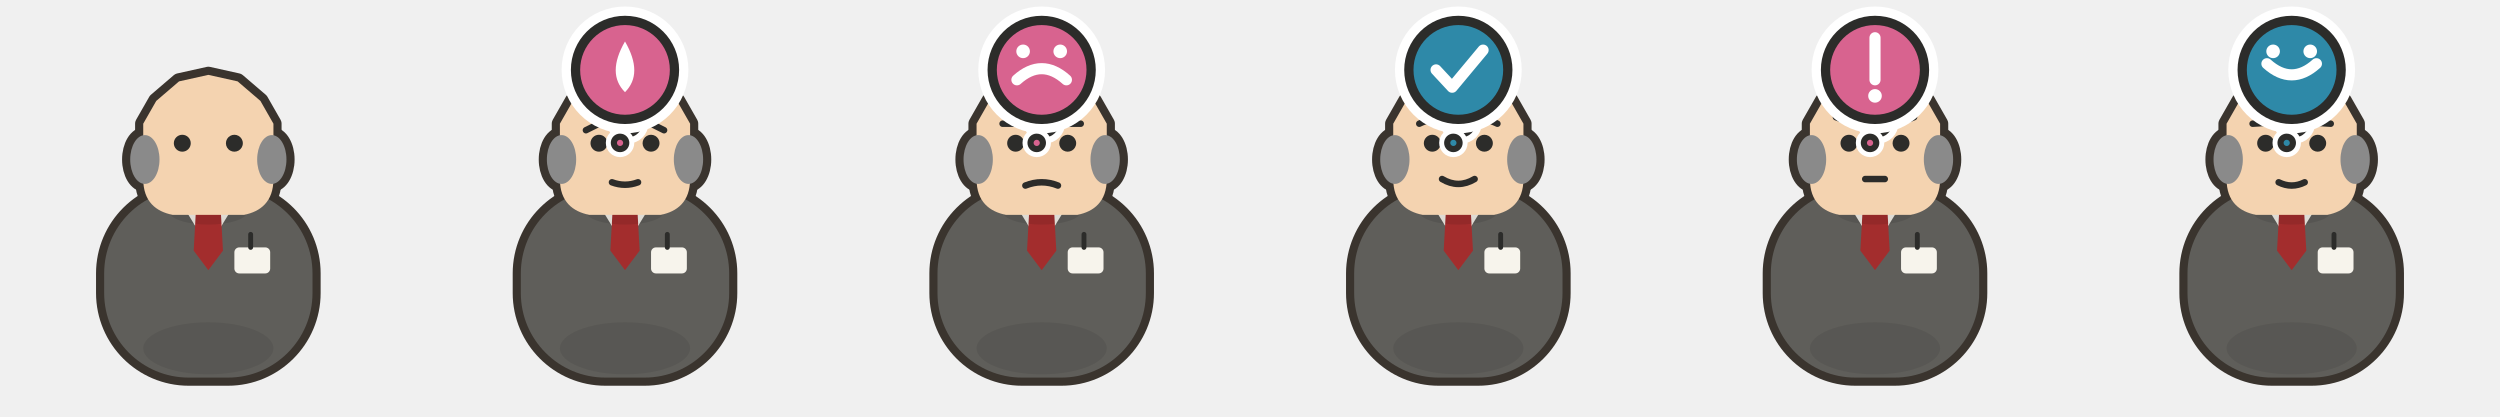
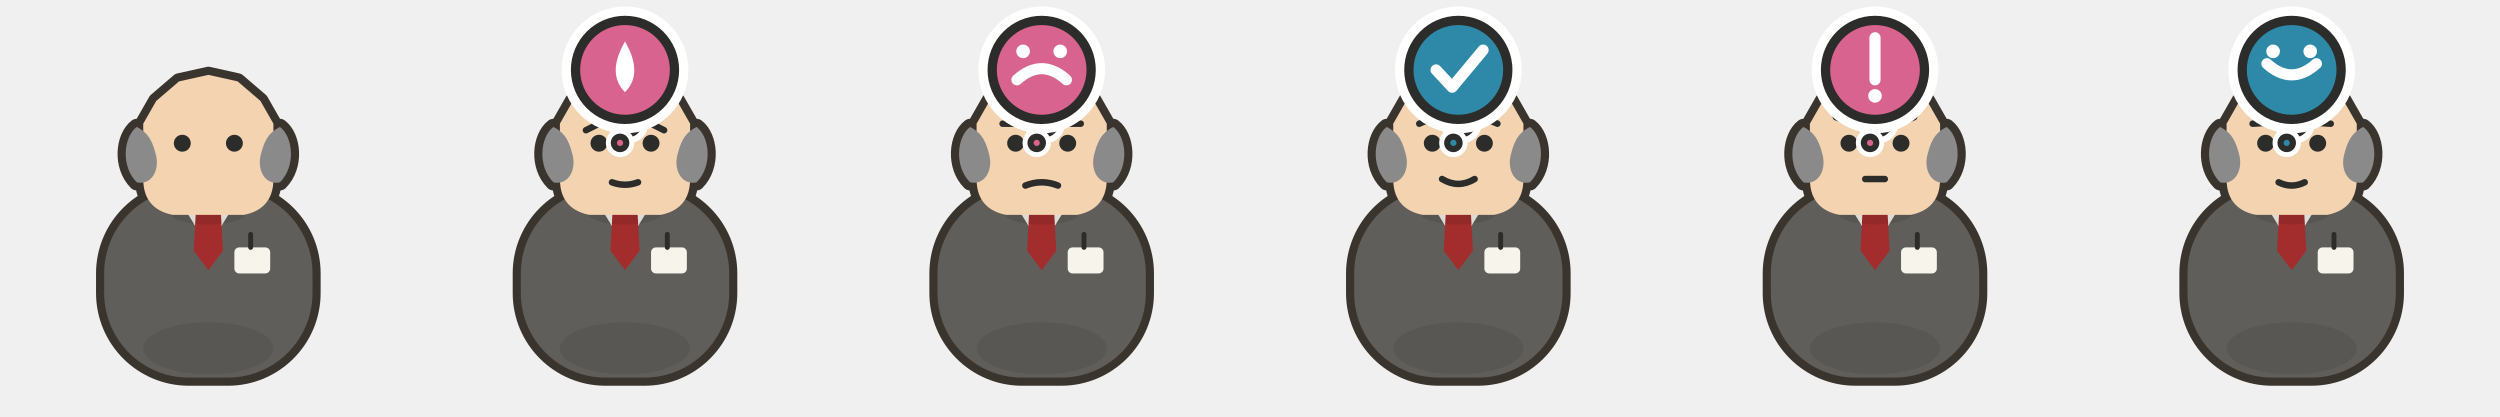
<svg xmlns="http://www.w3.org/2000/svg" viewBox="0 0 768 128" width="768" height="128">
  <g transform="translate(0 0)">
    <path d="M 48 113 a 16 4.5 0 1 0 32 0 a 16 4.5 0 1 0 -32 0 Z" fill="#000000" opacity="0.12" />
    <g transform="translate(64 0) scale(1 1) translate(-64 0)">
      <g transform="translate(64 87)">
        <path d="M -6 -29 h 12 a 26 26 0 0 1 26 26 v 6 a 26 26 0 0 1 -26 26 h -12 a 26 26 0 0 1 -26 -26 v -6 a 26 26 0 0 1 26 -26 Z" fill="#3A342E" stroke="#3A342E" stroke-width="5" stroke-linejoin="round" stroke-linecap="round" />
      </g>
    </g>
    <g transform="translate(64 58) scale(1) translate(-64 -58)">
      <g transform="translate(64 44)">
        <path d="M0-21L9-19 16-13 20-6V11C20 18 16 21 11 22H-11C-16 21-20 18-20 11V-6L-16-13-9-19Z" fill="#3A342E" stroke="#3A342E" stroke-width="5" stroke-linejoin="round" stroke-linecap="round" />
      </g>
      <g transform="translate(64 44)">
-         <path d="M -24 5 a 4.5 7.5 0 1 0 9 0 a 4.5 7.5 0 1 0 -9 0 Z" fill="#3A342E" stroke="#3A342E" stroke-width="5" stroke-linejoin="round" stroke-linecap="round" />
-         <path d="M 15 5 a 4.5 7.5 0 1 0 9 0 a 4.5 7.5 0 1 0 -9 0 Z" fill="#3A342E" stroke="#3A342E" stroke-width="5" stroke-linejoin="round" stroke-linecap="round" />
-       </g>
-     </g>
-     <g transform="translate(64 0) scale(1 1) translate(-64 0)">
-       <g transform="translate(64 87)">
-         <path d="M -6 -29 h 12 a 26 26 0 0 1 26 26 v 6 a 26 26 0 0 1 -26 26 h -12 a 26 26 0 0 1 -26 -26 v -6 a 26 26 0 0 1 26 -26 Z" fill="#5F5E5A" />
-         <path d="M -20 20 a 20 8 0 1 0 40 0 a 20 8 0 1 0 -40 0 Z" fill="#00000012" />
-       </g>
-       <g transform="translate(64 87)">
-         <path d="M -11 -29 L 0 -11 L 11 -29 Z" fill="#F5F2EA" />
-         <path d="M -3.5 -28 L 3.5 -28 L 4.5 -10 L 0 -4 L -4.5 -10 Z" fill="#A32D2D" />
-       </g>
-       <g transform="translate(64 80)">
-         <path d="M 9.5 -4 h 8 a 1.5 1.5 0 0 1 1.5 1.5 v 5 a 1.5 1.5 0 0 1 -1.5 1.5 h -8 a 1.5 1.5 0 0 1 -1.5 -1.5 v -5 a 1.5 1.5 0 0 1 1.5 -1.5 Z" fill="#F7F4EC" />
-         <path d="M 13 -4 L 13 -8" fill="none" stroke="#2C2C2A" stroke-width="1.5" stroke-linecap="round" stroke-linejoin="round" />
-       </g>
-       <g transform="translate(64 87)">
-         <path d="M -12 -22 a 12 4 0 1 0 24 0 a 12 4 0 1 0 -24 0 Z" fill="#00000018" />
-       </g>
-     </g>
-     <g transform="translate(64 58) scale(1) translate(-64 -58)">
-       <g transform="translate(64 44)">
-         <path d="M0-21L9-19 16-13 20-6V11C20 18 16 21 11 22H-11C-16 21-20 18-20 11V-6L-16-13-9-19Z" fill="#F4D3B0" />
-         <path d="M-10.6 0C-10.6 1.436-9.436 2.6-8 2.6-6.564 2.6-5.4 1.436-5.4 0-5.4-1.436-6.564-2.6-8-2.6-9.436-2.6-10.6-1.436-10.6 0Z" fill="#2C2C2A" />
-         <path d="M5.4 0C5.4 0.929 5.896 1.787 6.7 2.252 7.504 2.716 8.496 2.716 9.3 2.252 10.104 1.787 10.6 0.929 10.6 0 10.6-0.929 10.104-1.787 9.3-2.252 8.496-2.716 7.504-2.716 6.7-2.252 5.896-1.787 5.4-0.929 5.4 0Z" fill="#2C2C2A" />
-       </g>
-       <g transform="translate(64 44)">
-         <path d="M -24 5 a 4.5 7.5 0 1 0 9 0 a 4.5 7.5 0 1 0 -9 0 Z" fill="#8A8A8A" />
-         <path d="M 15 5 a 4.5 7.5 0 1 0 9 0 a 4.5 7.5 0 1 0 -9 0 Z" fill="#8A8A8A" />
+         <path d="M -22 -5 C -26 -2 -27 7 -22 12 C -18 13 -15 9 -16 4 C -17 0 -18 -3 -22 -5 Z" fill="#3A342E" stroke="#3A342E" stroke-width="5" stroke-linejoin="round" stroke-linecap="round" />
+         <path d="M 22 -5 C 26 -2 27 7 22 12 C 18 13 15 9 16 4 C 17 0 18 -3 22 -5 Z" fill="#3A342E" stroke="#3A342E" stroke-width="5" stroke-linejoin="round" stroke-linecap="round" />
+       </g>
+     </g>
+     <g transform="translate(64 0) scale(1 1) translate(-64 0)">
+       <g transform="translate(64 87)">
+         <path d="M -6 -29 h 12 a 26 26 0 0 1 26 26 v 6 a 26 26 0 0 1 -26 26 h -12 a 26 26 0 0 1 -26 -26 v -6 a 26 26 0 0 1 26 -26 Z" fill="#5F5E5A" />
+         <path d="M -20 20 a 20 8 0 1 0 40 0 a 20 8 0 1 0 -40 0 Z" fill="#00000012" />
+       </g>
+       <g transform="translate(64 87)">
+         <path d="M -11 -29 L 0 -11 L 11 -29 Z" fill="#F5F2EA" />
+         <path d="M -3.5 -28 L 3.5 -28 L 4.5 -10 L 0 -4 L -4.5 -10 Z" fill="#A32D2D" />
+       </g>
+       <g transform="translate(64 80)">
+         <path d="M 9.5 -4 h 8 a 1.5 1.5 0 0 1 1.5 1.5 v 5 a 1.5 1.5 0 0 1 -1.5 1.5 h -8 a 1.5 1.5 0 0 1 -1.5 -1.5 v -5 a 1.5 1.5 0 0 1 1.5 -1.5 Z" fill="#F7F4EC" />
+         <path d="M 13 -4 L 13 -8" fill="none" stroke="#2C2C2A" stroke-width="1.5" stroke-linecap="round" stroke-linejoin="round" />
+       </g>
+       <g transform="translate(64 87)">
+         <path d="M -12 -22 a 12 4 0 1 0 24 0 a 12 4 0 1 0 -24 0 Z" fill="#00000018" />
+       </g>
+     </g>
+     <g transform="translate(64 58) scale(1) translate(-64 -58)">
+       <g transform="translate(64 44)">
+         <path d="M0-21L9-19 16-13 20-6V11C20 18 16 21 11 22H-11C-16 21-20 18-20 11V-6L-16-13-9-19Z" fill="#F4D3B0" />
+         <path d="M-10.6 0C-10.6 1.436-9.436 2.6-8 2.6-6.564 2.6-5.4 1.436-5.4 0-5.4-1.436-6.564-2.6-8-2.6-9.436-2.6-10.6-1.436-10.6 0Z" fill="#2C2C2A" />
+         <path d="M5.4 0C5.4 0.929 5.896 1.787 6.7 2.252 7.504 2.716 8.496 2.716 9.3 2.252 10.104 1.787 10.6 0.929 10.6 0 10.6-0.929 10.104-1.787 9.3-2.252 8.496-2.716 7.504-2.716 6.7-2.252 5.896-1.787 5.4-0.929 5.4 0Z" fill="#2C2C2A" />
+       </g>
+       <g transform="translate(64 44)">
+         <path d="M -22 -5 C -26 -2 -27 7 -22 12 C -18 13 -15 9 -16 4 C -17 0 -18 -3 -22 -5 Z" fill="#8A8A8A" />
+         <path d="M 22 -5 C 26 -2 27 7 22 12 C 18 13 15 9 16 4 C 17 0 18 -3 22 -5 Z" fill="#8A8A8A" />
      </g>
    </g>
  </g>
  <g transform="translate(128 0)">
    <path d="M 48 113 a 16 4.5 0 1 0 32 0 a 16 4.5 0 1 0 -32 0 Z" fill="#000000" opacity="0.12" />
    <g transform="translate(64 0) scale(1 1) translate(-64 0)">
      <g transform="translate(64 87)">
        <path d="M -6 -29 h 12 a 26 26 0 0 1 26 26 v 6 a 26 26 0 0 1 -26 26 h -12 a 26 26 0 0 1 -26 -26 v -6 a 26 26 0 0 1 26 -26 Z" fill="#3A342E" stroke="#3A342E" stroke-width="5" stroke-linejoin="round" stroke-linecap="round" />
      </g>
    </g>
    <g transform="translate(64 58) scale(1) translate(-64 -58)">
      <g transform="translate(64 44)">
        <path d="M0-21L9-19 16-13 20-6V11C20 18 16 21 11 22H-11C-16 21-20 18-20 11V-6L-16-13-9-19Z" fill="#3A342E" stroke="#3A342E" stroke-width="5" stroke-linejoin="round" stroke-linecap="round" />
      </g>
      <g transform="translate(64 44)">
-         <path d="M -24 5 a 4.5 7.5 0 1 0 9 0 a 4.5 7.5 0 1 0 -9 0 Z" fill="#3A342E" stroke="#3A342E" stroke-width="5" stroke-linejoin="round" stroke-linecap="round" />
-         <path d="M 15 5 a 4.5 7.5 0 1 0 9 0 a 4.5 7.5 0 1 0 -9 0 Z" fill="#3A342E" stroke="#3A342E" stroke-width="5" stroke-linejoin="round" stroke-linecap="round" />
+         <path d="M -22 -5 C -26 -2 -27 7 -22 12 C -18 13 -15 9 -16 4 C -17 0 -18 -3 -22 -5 Z" fill="#3A342E" stroke="#3A342E" stroke-width="5" stroke-linejoin="round" stroke-linecap="round" />
+         <path d="M 22 -5 C 26 -2 27 7 22 12 C 18 13 15 9 16 4 C 17 0 18 -3 22 -5 Z" fill="#3A342E" stroke="#3A342E" stroke-width="5" stroke-linejoin="round" stroke-linecap="round" />
      </g>
    </g>
    <g transform="translate(64 0) scale(1 1) translate(-64 0)">
      <g transform="translate(64 87)">
        <path d="M -6 -29 h 12 a 26 26 0 0 1 26 26 v 6 a 26 26 0 0 1 -26 26 h -12 a 26 26 0 0 1 -26 -26 v -6 a 26 26 0 0 1 26 -26 Z" fill="#5F5E5A" />
        <path d="M -20 20 a 20 8 0 1 0 40 0 a 20 8 0 1 0 -40 0 Z" fill="#00000012" />
      </g>
      <g transform="translate(64 87)">
        <path d="M -11 -29 L 0 -11 L 11 -29 Z" fill="#F5F2EA" />
        <path d="M -3.5 -28 L 3.5 -28 L 4.5 -10 L 0 -4 L -4.5 -10 Z" fill="#A32D2D" />
      </g>
      <g transform="translate(64 80)">
        <path d="M 9.5 -4 h 8 a 1.5 1.5 0 0 1 1.5 1.5 v 5 a 1.5 1.5 0 0 1 -1.5 1.5 h -8 a 1.5 1.5 0 0 1 -1.5 -1.5 v -5 a 1.5 1.5 0 0 1 1.5 -1.5 Z" fill="#F7F4EC" />
        <path d="M 13 -4 L 13 -8" fill="none" stroke="#2C2C2A" stroke-width="1.5" stroke-linecap="round" stroke-linejoin="round" />
      </g>
      <g transform="translate(64 87)">
        <path d="M -12 -22 a 12 4 0 1 0 24 0 a 12 4 0 1 0 -24 0 Z" fill="#00000018" />
      </g>
    </g>
    <g transform="translate(64 58) scale(1) translate(-64 -58)">
      <g transform="translate(64 44)">
        <path d="M0-21L9-19 16-13 20-6V11C20 18 16 21 11 22H-11C-16 21-20 18-20 11V-6L-16-13-9-19Z" fill="#F4D3B0" />
        <path d="M-10.6 0C-10.6 1.436-9.436 2.6-8 2.6-6.564 2.6-5.4 1.436-5.4 0-5.4-1.436-6.564-2.6-8-2.6-9.436-2.6-10.6-1.436-10.6 0Z" fill="#2C2C2A" />
        <path d="M5.4 0C5.4 0.929 5.896 1.787 6.7 2.252 7.504 2.716 8.496 2.716 9.3 2.252 10.104 1.787 10.6 0.929 10.6 0 10.6-0.929 10.104-1.787 9.3-2.252 8.496-2.716 7.504-2.716 6.7-2.252 5.896-1.787 5.4-0.929 5.4 0Z" fill="#2C2C2A" />
      </g>
      <g transform="translate(64 44)">
        <path d="M -12 -4 L -4 -8" fill="none" stroke="#2C2C2A" stroke-width="2" stroke-linecap="round" stroke-linejoin="round" />
        <path d="M 4 -8 L 12 -4" fill="none" stroke="#2C2C2A" stroke-width="2" stroke-linecap="round" stroke-linejoin="round" />
        <path d="M -4 12 Q 0 13.5 4 12" fill="none" stroke="#2C2C2A" stroke-width="2" stroke-linecap="round" stroke-linejoin="round" />
      </g>
      <g transform="translate(64 44)">
-         <path d="M -24 5 a 4.5 7.5 0 1 0 9 0 a 4.5 7.5 0 1 0 -9 0 Z" fill="#8A8A8A" />
-         <path d="M 15 5 a 4.5 7.5 0 1 0 9 0 a 4.5 7.5 0 1 0 -9 0 Z" fill="#8A8A8A" />
+         <path d="M -22 -5 C -26 -2 -27 7 -22 12 C -18 13 -15 9 -16 4 C -17 0 -18 -3 -22 -5 Z" fill="#8A8A8A" />
+         <path d="M 22 -5 C 26 -2 27 7 22 12 C 18 13 15 9 16 4 C 17 0 18 -3 22 -5 Z" fill="#8A8A8A" />
      </g>
    </g>
    <g transform="translate(64 21.475) scale(1.9)">
      <path d="M -1.2 8.6 a 1.7 1.7 0 1 0 3.4 0 a 1.7 1.7 0 1 0 -3.4 0 Z" fill="none" stroke="#FFFFFF" stroke-width="3.2" stroke-linejoin="round" />
      <path d="M -1.2 8.6 a 1.7 1.7 0 1 0 3.4 0 a 1.7 1.7 0 1 0 -3.4 0 Z" fill="#D8638F" stroke="#2C2C2A" stroke-width="1.2" stroke-linejoin="round" />
      <path d="M -1.8 11.8 a 1 1 0 1 0 2 0 a 1 1 0 1 0 -2 0 Z" fill="none" stroke="#FFFFFF" stroke-width="2.6" stroke-linejoin="round" />
      <path d="M -1.8 11.8 a 1 1 0 1 0 2 0 a 1 1 0 1 0 -2 0 Z" fill="#D8638F" stroke="#2C2C2A" stroke-width="1" stroke-linejoin="round" />
      <path d="M -8 0 a 8 8 0 1 0 16 0 a 8 8 0 1 0 -16 0 Z" fill="none" stroke="#FFFFFF" stroke-width="4.5" stroke-linejoin="round" />
      <path d="M -8 0 a 8 8 0 1 0 16 0 a 8 8 0 1 0 -16 0 Z" fill="#D8638F" stroke="#2C2C2A" stroke-width="1.5" stroke-linejoin="round" />
      <path d="M 0 -4.6 Q 3 0.6 0 3.6 Q -3 0.6 0 -4.6 Z" fill="#FFFFFF" />
    </g>
  </g>
  <g transform="translate(256 0)">
    <path d="M 48 113 a 16 4.5 0 1 0 32 0 a 16 4.5 0 1 0 -32 0 Z" fill="#000000" opacity="0.12" />
    <g transform="translate(64 0) scale(1 1) translate(-64 0)">
      <g transform="translate(64 87)">
        <path d="M -6 -29 h 12 a 26 26 0 0 1 26 26 v 6 a 26 26 0 0 1 -26 26 h -12 a 26 26 0 0 1 -26 -26 v -6 a 26 26 0 0 1 26 -26 Z" fill="#3A342E" stroke="#3A342E" stroke-width="5" stroke-linejoin="round" stroke-linecap="round" />
      </g>
    </g>
    <g transform="translate(64 58) scale(1) translate(-64 -58)">
      <g transform="translate(64 44)">
        <path d="M0-21L9-19 16-13 20-6V11C20 18 16 21 11 22H-11C-16 21-20 18-20 11V-6L-16-13-9-19Z" fill="#3A342E" stroke="#3A342E" stroke-width="5" stroke-linejoin="round" stroke-linecap="round" />
      </g>
      <g transform="translate(64 44)">
-         <path d="M -24 5 a 4.5 7.5 0 1 0 9 0 a 4.5 7.5 0 1 0 -9 0 Z" fill="#3A342E" stroke="#3A342E" stroke-width="5" stroke-linejoin="round" stroke-linecap="round" />
-         <path d="M 15 5 a 4.5 7.5 0 1 0 9 0 a 4.5 7.5 0 1 0 -9 0 Z" fill="#3A342E" stroke="#3A342E" stroke-width="5" stroke-linejoin="round" stroke-linecap="round" />
+         <path d="M -22 -5 C -26 -2 -27 7 -22 12 C -18 13 -15 9 -16 4 C -17 0 -18 -3 -22 -5 Z" fill="#3A342E" stroke="#3A342E" stroke-width="5" stroke-linejoin="round" stroke-linecap="round" />
+         <path d="M 22 -5 C 26 -2 27 7 22 12 C 18 13 15 9 16 4 C 17 0 18 -3 22 -5 Z" fill="#3A342E" stroke="#3A342E" stroke-width="5" stroke-linejoin="round" stroke-linecap="round" />
      </g>
    </g>
    <g transform="translate(64 0) scale(1 1) translate(-64 0)">
      <g transform="translate(64 87)">
        <path d="M -6 -29 h 12 a 26 26 0 0 1 26 26 v 6 a 26 26 0 0 1 -26 26 h -12 a 26 26 0 0 1 -26 -26 v -6 a 26 26 0 0 1 26 -26 Z" fill="#5F5E5A" />
        <path d="M -20 20 a 20 8 0 1 0 40 0 a 20 8 0 1 0 -40 0 Z" fill="#00000012" />
      </g>
      <g transform="translate(64 87)">
        <path d="M -11 -29 L 0 -11 L 11 -29 Z" fill="#F5F2EA" />
        <path d="M -3.5 -28 L 3.5 -28 L 4.5 -10 L 0 -4 L -4.5 -10 Z" fill="#A32D2D" />
      </g>
      <g transform="translate(64 80)">
        <path d="M 9.5 -4 h 8 a 1.5 1.5 0 0 1 1.5 1.5 v 5 a 1.5 1.5 0 0 1 -1.5 1.5 h -8 a 1.5 1.5 0 0 1 -1.5 -1.5 v -5 a 1.5 1.5 0 0 1 1.5 -1.5 Z" fill="#F7F4EC" />
        <path d="M 13 -4 L 13 -8" fill="none" stroke="#2C2C2A" stroke-width="1.5" stroke-linecap="round" stroke-linejoin="round" />
      </g>
      <g transform="translate(64 87)">
        <path d="M -12 -22 a 12 4 0 1 0 24 0 a 12 4 0 1 0 -24 0 Z" fill="#00000018" />
      </g>
    </g>
    <g transform="translate(64 58) scale(1) translate(-64 -58)">
      <g transform="translate(64 44)">
        <path d="M0-21L9-19 16-13 20-6V11C20 18 16 21 11 22H-11C-16 21-20 18-20 11V-6L-16-13-9-19Z" fill="#F4D3B0" />
        <path d="M-10.6 0C-10.6 1.436-9.436 2.6-8 2.6-6.564 2.6-5.4 1.436-5.4 0-5.4-1.436-6.564-2.6-8-2.6-9.436-2.6-10.6-1.436-10.6 0Z" fill="#2C2C2A" />
        <path d="M5.4 0C5.4 0.929 5.896 1.787 6.7 2.252 7.504 2.716 8.496 2.716 9.3 2.252 10.104 1.787 10.6 0.929 10.6 0 10.6-0.929 10.104-1.787 9.3-2.252 8.496-2.716 7.504-2.716 6.7-2.252 5.896-1.787 5.4-0.929 5.4 0Z" fill="#2C2C2A" />
      </g>
      <g transform="translate(64 44)">
        <path d="M -12 -6 L -4 -6" fill="none" stroke="#2C2C2A" stroke-width="2" stroke-linecap="round" stroke-linejoin="round" />
        <path d="M 4 -6 L 12 -6" fill="none" stroke="#2C2C2A" stroke-width="2" stroke-linecap="round" stroke-linejoin="round" />
        <path d="M -5 13 Q 0 11 5 13" fill="none" stroke="#2C2C2A" stroke-width="2" stroke-linecap="round" stroke-linejoin="round" />
      </g>
      <g transform="translate(64 44)">
-         <path d="M -24 5 a 4.5 7.5 0 1 0 9 0 a 4.5 7.5 0 1 0 -9 0 Z" fill="#8A8A8A" />
-         <path d="M 15 5 a 4.5 7.5 0 1 0 9 0 a 4.5 7.5 0 1 0 -9 0 Z" fill="#8A8A8A" />
+         <path d="M -22 -5 C -26 -2 -27 7 -22 12 C -18 13 -15 9 -16 4 C -17 0 -18 -3 -22 -5 Z" fill="#8A8A8A" />
+         <path d="M 22 -5 C 26 -2 27 7 22 12 C 18 13 15 9 16 4 C 17 0 18 -3 22 -5 Z" fill="#8A8A8A" />
      </g>
    </g>
    <g transform="translate(64 21.475) scale(1.9)">
      <path d="M -1.2 8.6 a 1.7 1.7 0 1 0 3.4 0 a 1.7 1.7 0 1 0 -3.4 0 Z" fill="none" stroke="#FFFFFF" stroke-width="3.2" stroke-linejoin="round" />
      <path d="M -1.2 8.6 a 1.7 1.7 0 1 0 3.4 0 a 1.7 1.7 0 1 0 -3.4 0 Z" fill="#D8638F" stroke="#2C2C2A" stroke-width="1.2" stroke-linejoin="round" />
      <path d="M -1.8 11.8 a 1 1 0 1 0 2 0 a 1 1 0 1 0 -2 0 Z" fill="none" stroke="#FFFFFF" stroke-width="2.6" stroke-linejoin="round" />
      <path d="M -1.8 11.8 a 1 1 0 1 0 2 0 a 1 1 0 1 0 -2 0 Z" fill="#D8638F" stroke="#2C2C2A" stroke-width="1" stroke-linejoin="round" />
      <path d="M -8 0 a 8 8 0 1 0 16 0 a 8 8 0 1 0 -16 0 Z" fill="none" stroke="#FFFFFF" stroke-width="4.5" stroke-linejoin="round" />
      <path d="M -8 0 a 8 8 0 1 0 16 0 a 8 8 0 1 0 -16 0 Z" fill="#D8638F" stroke="#2C2C2A" stroke-width="1.5" stroke-linejoin="round" />
      <path d="M -4 1.6 Q 0 -2 4 1.6" fill="none" stroke="#FFFFFF" stroke-width="1.8" stroke-linecap="round" stroke-linejoin="round" />
      <path d="M -4.1 -3 a 1.1 1.1 0 1 0 2.2 0 a 1.1 1.1 0 1 0 -2.2 0 Z" fill="#FFFFFF" />
      <path d="M 1.9 -3 a 1.1 1.1 0 1 0 2.2 0 a 1.1 1.1 0 1 0 -2.2 0 Z" fill="#FFFFFF" />
    </g>
  </g>
  <g transform="translate(384 0)">
    <path d="M 48 113 a 16 4.5 0 1 0 32 0 a 16 4.5 0 1 0 -32 0 Z" fill="#000000" opacity="0.12" />
    <g transform="translate(64 0) scale(1 1) translate(-64 0)">
      <g transform="translate(64 87)">
        <path d="M -6 -29 h 12 a 26 26 0 0 1 26 26 v 6 a 26 26 0 0 1 -26 26 h -12 a 26 26 0 0 1 -26 -26 v -6 a 26 26 0 0 1 26 -26 Z" fill="#3A342E" stroke="#3A342E" stroke-width="5" stroke-linejoin="round" stroke-linecap="round" />
      </g>
    </g>
    <g transform="translate(64 58) scale(1) translate(-64 -58)">
      <g transform="translate(64 44)">
        <path d="M0-21L9-19 16-13 20-6V11C20 18 16 21 11 22H-11C-16 21-20 18-20 11V-6L-16-13-9-19Z" fill="#3A342E" stroke="#3A342E" stroke-width="5" stroke-linejoin="round" stroke-linecap="round" />
      </g>
      <g transform="translate(64 44)">
-         <path d="M -24 5 a 4.5 7.5 0 1 0 9 0 a 4.5 7.5 0 1 0 -9 0 Z" fill="#3A342E" stroke="#3A342E" stroke-width="5" stroke-linejoin="round" stroke-linecap="round" />
-         <path d="M 15 5 a 4.5 7.5 0 1 0 9 0 a 4.5 7.5 0 1 0 -9 0 Z" fill="#3A342E" stroke="#3A342E" stroke-width="5" stroke-linejoin="round" stroke-linecap="round" />
+         <path d="M -22 -5 C -26 -2 -27 7 -22 12 C -18 13 -15 9 -16 4 C -17 0 -18 -3 -22 -5 Z" fill="#3A342E" stroke="#3A342E" stroke-width="5" stroke-linejoin="round" stroke-linecap="round" />
+         <path d="M 22 -5 C 26 -2 27 7 22 12 C 18 13 15 9 16 4 C 17 0 18 -3 22 -5 Z" fill="#3A342E" stroke="#3A342E" stroke-width="5" stroke-linejoin="round" stroke-linecap="round" />
      </g>
    </g>
    <g transform="translate(64 0) scale(1 1) translate(-64 0)">
      <g transform="translate(64 87)">
        <path d="M -6 -29 h 12 a 26 26 0 0 1 26 26 v 6 a 26 26 0 0 1 -26 26 h -12 a 26 26 0 0 1 -26 -26 v -6 a 26 26 0 0 1 26 -26 Z" fill="#5F5E5A" />
        <path d="M -20 20 a 20 8 0 1 0 40 0 a 20 8 0 1 0 -40 0 Z" fill="#00000012" />
      </g>
      <g transform="translate(64 87)">
        <path d="M -11 -29 L 0 -11 L 11 -29 Z" fill="#F5F2EA" />
        <path d="M -3.5 -28 L 3.5 -28 L 4.5 -10 L 0 -4 L -4.5 -10 Z" fill="#A32D2D" />
      </g>
      <g transform="translate(64 80)">
        <path d="M 9.5 -4 h 8 a 1.5 1.5 0 0 1 1.5 1.5 v 5 a 1.5 1.5 0 0 1 -1.5 1.5 h -8 a 1.5 1.5 0 0 1 -1.5 -1.5 v -5 a 1.5 1.5 0 0 1 1.5 -1.5 Z" fill="#F7F4EC" />
        <path d="M 13 -4 L 13 -8" fill="none" stroke="#2C2C2A" stroke-width="1.5" stroke-linecap="round" stroke-linejoin="round" />
      </g>
      <g transform="translate(64 87)">
        <path d="M -12 -22 a 12 4 0 1 0 24 0 a 12 4 0 1 0 -24 0 Z" fill="#00000018" />
      </g>
    </g>
    <g transform="translate(64 58) scale(1) translate(-64 -58)">
      <g transform="translate(64 44)">
        <path d="M0-21L9-19 16-13 20-6V11C20 18 16 21 11 22H-11C-16 21-20 18-20 11V-6L-16-13-9-19Z" fill="#F4D3B0" />
        <path d="M-10.6 0C-10.6 1.436-9.436 2.6-8 2.6-6.564 2.6-5.4 1.436-5.4 0-5.4-1.436-6.564-2.6-8-2.6-9.436-2.6-10.6-1.436-10.6 0Z" fill="#2C2C2A" />
        <path d="M5.4 0C5.4 0.929 5.896 1.787 6.7 2.252 7.504 2.716 8.496 2.716 9.3 2.252 10.104 1.787 10.6 0.929 10.6 0 10.6-0.929 10.104-1.787 9.3-2.252 8.496-2.716 7.504-2.716 6.7-2.252 5.896-1.787 5.4-0.929 5.4 0Z" fill="#2C2C2A" />
      </g>
      <g transform="translate(64 44)">
        <path d="M -12 -6 Q -8 -8 -4 -7" fill="none" stroke="#2C2C2A" stroke-width="2" stroke-linecap="round" stroke-linejoin="round" />
        <path d="M 4 -7 Q 8 -8 12 -6" fill="none" stroke="#2C2C2A" stroke-width="2" stroke-linecap="round" stroke-linejoin="round" />
        <path d="M -5 11 Q 0 14 5 11" fill="none" stroke="#2C2C2A" stroke-width="2" stroke-linecap="round" stroke-linejoin="round" />
      </g>
      <g transform="translate(64 44)">
-         <path d="M -24 5 a 4.5 7.5 0 1 0 9 0 a 4.5 7.5 0 1 0 -9 0 Z" fill="#8A8A8A" />
-         <path d="M 15 5 a 4.5 7.5 0 1 0 9 0 a 4.5 7.5 0 1 0 -9 0 Z" fill="#8A8A8A" />
+         <path d="M -22 -5 C -26 -2 -27 7 -22 12 C -18 13 -15 9 -16 4 C -17 0 -18 -3 -22 -5 Z" fill="#8A8A8A" />
+         <path d="M 22 -5 C 26 -2 27 7 22 12 C 18 13 15 9 16 4 C 17 0 18 -3 22 -5 Z" fill="#8A8A8A" />
      </g>
    </g>
    <g transform="translate(64 21.475) scale(1.9)">
      <path d="M -1.2 8.6 a 1.7 1.7 0 1 0 3.4 0 a 1.7 1.7 0 1 0 -3.4 0 Z" fill="none" stroke="#FFFFFF" stroke-width="3.2" stroke-linejoin="round" />
      <path d="M -1.2 8.6 a 1.7 1.7 0 1 0 3.4 0 a 1.7 1.7 0 1 0 -3.4 0 Z" fill="#2E89A8" stroke="#2C2C2A" stroke-width="1.2" stroke-linejoin="round" />
      <path d="M -1.8 11.8 a 1 1 0 1 0 2 0 a 1 1 0 1 0 -2 0 Z" fill="none" stroke="#FFFFFF" stroke-width="2.6" stroke-linejoin="round" />
      <path d="M -1.8 11.8 a 1 1 0 1 0 2 0 a 1 1 0 1 0 -2 0 Z" fill="#2E89A8" stroke="#2C2C2A" stroke-width="1" stroke-linejoin="round" />
      <path d="M -8 0 a 8 8 0 1 0 16 0 a 8 8 0 1 0 -16 0 Z" fill="none" stroke="#FFFFFF" stroke-width="4.5" stroke-linejoin="round" />
      <path d="M -8 0 a 8 8 0 1 0 16 0 a 8 8 0 1 0 -16 0 Z" fill="#2E89A8" stroke="#2C2C2A" stroke-width="1.5" stroke-linejoin="round" />
      <path d="M -3.6 0 L -1 2.8 L 4 -3.2" fill="none" stroke="#FFFFFF" stroke-width="1.8" stroke-linecap="round" stroke-linejoin="round" />
    </g>
  </g>
  <g transform="translate(512 0)">
    <path d="M 48 113 a 16 4.5 0 1 0 32 0 a 16 4.5 0 1 0 -32 0 Z" fill="#000000" opacity="0.12" />
    <g transform="translate(64 0) scale(1 1) translate(-64 0)">
      <g transform="translate(64 87)">
        <path d="M -6 -29 h 12 a 26 26 0 0 1 26 26 v 6 a 26 26 0 0 1 -26 26 h -12 a 26 26 0 0 1 -26 -26 v -6 a 26 26 0 0 1 26 -26 Z" fill="#3A342E" stroke="#3A342E" stroke-width="5" stroke-linejoin="round" stroke-linecap="round" />
      </g>
    </g>
    <g transform="translate(64 58) scale(1) translate(-64 -58)">
      <g transform="translate(64 44)">
        <path d="M0-21L9-19 16-13 20-6V11C20 18 16 21 11 22H-11C-16 21-20 18-20 11V-6L-16-13-9-19Z" fill="#3A342E" stroke="#3A342E" stroke-width="5" stroke-linejoin="round" stroke-linecap="round" />
      </g>
      <g transform="translate(64 44)">
-         <path d="M -24 5 a 4.5 7.5 0 1 0 9 0 a 4.5 7.5 0 1 0 -9 0 Z" fill="#3A342E" stroke="#3A342E" stroke-width="5" stroke-linejoin="round" stroke-linecap="round" />
-         <path d="M 15 5 a 4.5 7.5 0 1 0 9 0 a 4.5 7.5 0 1 0 -9 0 Z" fill="#3A342E" stroke="#3A342E" stroke-width="5" stroke-linejoin="round" stroke-linecap="round" />
+         <path d="M -22 -5 C -26 -2 -27 7 -22 12 C -18 13 -15 9 -16 4 C -17 0 -18 -3 -22 -5 Z" fill="#3A342E" stroke="#3A342E" stroke-width="5" stroke-linejoin="round" stroke-linecap="round" />
+         <path d="M 22 -5 C 26 -2 27 7 22 12 C 18 13 15 9 16 4 C 17 0 18 -3 22 -5 Z" fill="#3A342E" stroke="#3A342E" stroke-width="5" stroke-linejoin="round" stroke-linecap="round" />
      </g>
    </g>
    <g transform="translate(64 0) scale(1 1) translate(-64 0)">
      <g transform="translate(64 87)">
        <path d="M -6 -29 h 12 a 26 26 0 0 1 26 26 v 6 a 26 26 0 0 1 -26 26 h -12 a 26 26 0 0 1 -26 -26 v -6 a 26 26 0 0 1 26 -26 Z" fill="#5F5E5A" />
        <path d="M -20 20 a 20 8 0 1 0 40 0 a 20 8 0 1 0 -40 0 Z" fill="#00000012" />
      </g>
      <g transform="translate(64 87)">
        <path d="M -11 -29 L 0 -11 L 11 -29 Z" fill="#F5F2EA" />
        <path d="M -3.5 -28 L 3.5 -28 L 4.5 -10 L 0 -4 L -4.5 -10 Z" fill="#A32D2D" />
      </g>
      <g transform="translate(64 80)">
        <path d="M 9.5 -4 h 8 a 1.5 1.5 0 0 1 1.5 1.5 v 5 a 1.5 1.5 0 0 1 -1.5 1.5 h -8 a 1.5 1.5 0 0 1 -1.5 -1.5 v -5 a 1.5 1.5 0 0 1 1.5 -1.5 Z" fill="#F7F4EC" />
        <path d="M 13 -4 L 13 -8" fill="none" stroke="#2C2C2A" stroke-width="1.5" stroke-linecap="round" stroke-linejoin="round" />
      </g>
      <g transform="translate(64 87)">
        <path d="M -12 -22 a 12 4 0 1 0 24 0 a 12 4 0 1 0 -24 0 Z" fill="#00000018" />
      </g>
    </g>
    <g transform="translate(64 58) scale(1) translate(-64 -58)">
      <g transform="translate(64 44)">
        <path d="M0-21L9-19 16-13 20-6V11C20 18 16 21 11 22H-11C-16 21-20 18-20 11V-6L-16-13-9-19Z" fill="#F4D3B0" />
        <path d="M-10.6 0C-10.6 1.436-9.436 2.6-8 2.6-6.564 2.6-5.4 1.436-5.4 0-5.4-1.436-6.564-2.6-8-2.6-9.436-2.6-10.6-1.436-10.6 0Z" fill="#2C2C2A" />
        <path d="M5.4 0C5.4 0.929 5.896 1.787 6.7 2.252 7.504 2.716 8.496 2.716 9.3 2.252 10.104 1.787 10.6 0.929 10.6 0 10.6-0.929 10.104-1.787 9.3-2.252 8.496-2.716 7.504-2.716 6.7-2.252 5.896-1.787 5.4-0.929 5.4 0Z" fill="#2C2C2A" />
      </g>
      <g transform="translate(64 44)">
        <path d="M -12 -8 L -4 -5" fill="none" stroke="#2C2C2A" stroke-width="2" stroke-linecap="round" stroke-linejoin="round" />
        <path d="M 4 -5 L 12 -8" fill="none" stroke="#2C2C2A" stroke-width="2" stroke-linecap="round" stroke-linejoin="round" />
        <path d="M -3 11 L 3 11" fill="none" stroke="#2C2C2A" stroke-width="2" stroke-linecap="round" stroke-linejoin="round" />
      </g>
      <g transform="translate(64 44)">
-         <path d="M -24 5 a 4.5 7.5 0 1 0 9 0 a 4.5 7.5 0 1 0 -9 0 Z" fill="#8A8A8A" />
-         <path d="M 15 5 a 4.5 7.5 0 1 0 9 0 a 4.5 7.5 0 1 0 -9 0 Z" fill="#8A8A8A" />
+         <path d="M -22 -5 C -26 -2 -27 7 -22 12 C -18 13 -15 9 -16 4 C -17 0 -18 -3 -22 -5 Z" fill="#8A8A8A" />
+         <path d="M 22 -5 C 26 -2 27 7 22 12 C 18 13 15 9 16 4 C 17 0 18 -3 22 -5 Z" fill="#8A8A8A" />
      </g>
    </g>
    <g transform="translate(64 21.475) scale(1.9)">
      <path d="M -1.2 8.6 a 1.7 1.7 0 1 0 3.4 0 a 1.7 1.7 0 1 0 -3.4 0 Z" fill="none" stroke="#FFFFFF" stroke-width="3.2" stroke-linejoin="round" />
      <path d="M -1.2 8.6 a 1.7 1.7 0 1 0 3.4 0 a 1.7 1.7 0 1 0 -3.4 0 Z" fill="#D8638F" stroke="#2C2C2A" stroke-width="1.2" stroke-linejoin="round" />
      <path d="M -1.8 11.8 a 1 1 0 1 0 2 0 a 1 1 0 1 0 -2 0 Z" fill="none" stroke="#FFFFFF" stroke-width="2.6" stroke-linejoin="round" />
      <path d="M -1.8 11.8 a 1 1 0 1 0 2 0 a 1 1 0 1 0 -2 0 Z" fill="#D8638F" stroke="#2C2C2A" stroke-width="1" stroke-linejoin="round" />
      <path d="M -8 0 a 8 8 0 1 0 16 0 a 8 8 0 1 0 -16 0 Z" fill="none" stroke="#FFFFFF" stroke-width="4.5" stroke-linejoin="round" />
      <path d="M -8 0 a 8 8 0 1 0 16 0 a 8 8 0 1 0 -16 0 Z" fill="#D8638F" stroke="#2C2C2A" stroke-width="1.5" stroke-linejoin="round" />
      <path d="M 0 -5.2 L 0 1.6" fill="none" stroke="#FFFFFF" stroke-width="1.8" stroke-linecap="round" stroke-linejoin="round" />
      <path d="M -1.1 4.2 a 1.1 1.1 0 1 0 2.2 0 a 1.1 1.1 0 1 0 -2.2 0 Z" fill="#FFFFFF" />
    </g>
  </g>
  <g transform="translate(640 0)">
    <path d="M 48 113 a 16 4.5 0 1 0 32 0 a 16 4.5 0 1 0 -32 0 Z" fill="#000000" opacity="0.12" />
    <g transform="translate(64 0) scale(1 1) translate(-64 0)">
      <g transform="translate(64 87)">
        <path d="M -6 -29 h 12 a 26 26 0 0 1 26 26 v 6 a 26 26 0 0 1 -26 26 h -12 a 26 26 0 0 1 -26 -26 v -6 a 26 26 0 0 1 26 -26 Z" fill="#3A342E" stroke="#3A342E" stroke-width="5" stroke-linejoin="round" stroke-linecap="round" />
      </g>
    </g>
    <g transform="translate(64 58) scale(1) translate(-64 -58)">
      <g transform="translate(64 44)">
        <path d="M0-21L9-19 16-13 20-6V11C20 18 16 21 11 22H-11C-16 21-20 18-20 11V-6L-16-13-9-19Z" fill="#3A342E" stroke="#3A342E" stroke-width="5" stroke-linejoin="round" stroke-linecap="round" />
      </g>
      <g transform="translate(64 44)">
-         <path d="M -24 5 a 4.5 7.5 0 1 0 9 0 a 4.5 7.5 0 1 0 -9 0 Z" fill="#3A342E" stroke="#3A342E" stroke-width="5" stroke-linejoin="round" stroke-linecap="round" />
-         <path d="M 15 5 a 4.5 7.5 0 1 0 9 0 a 4.5 7.5 0 1 0 -9 0 Z" fill="#3A342E" stroke="#3A342E" stroke-width="5" stroke-linejoin="round" stroke-linecap="round" />
+         <path d="M -22 -5 C -26 -2 -27 7 -22 12 C -18 13 -15 9 -16 4 C -17 0 -18 -3 -22 -5 Z" fill="#3A342E" stroke="#3A342E" stroke-width="5" stroke-linejoin="round" stroke-linecap="round" />
+         <path d="M 22 -5 C 26 -2 27 7 22 12 C 18 13 15 9 16 4 C 17 0 18 -3 22 -5 Z" fill="#3A342E" stroke="#3A342E" stroke-width="5" stroke-linejoin="round" stroke-linecap="round" />
      </g>
    </g>
    <g transform="translate(64 0) scale(1 1) translate(-64 0)">
      <g transform="translate(64 87)">
        <path d="M -6 -29 h 12 a 26 26 0 0 1 26 26 v 6 a 26 26 0 0 1 -26 26 h -12 a 26 26 0 0 1 -26 -26 v -6 a 26 26 0 0 1 26 -26 Z" fill="#5F5E5A" />
        <path d="M -20 20 a 20 8 0 1 0 40 0 a 20 8 0 1 0 -40 0 Z" fill="#00000012" />
      </g>
      <g transform="translate(64 87)">
        <path d="M -11 -29 L 0 -11 L 11 -29 Z" fill="#F5F2EA" />
        <path d="M -3.5 -28 L 3.5 -28 L 4.5 -10 L 0 -4 L -4.5 -10 Z" fill="#A32D2D" />
      </g>
      <g transform="translate(64 80)">
        <path d="M 9.5 -4 h 8 a 1.5 1.5 0 0 1 1.5 1.5 v 5 a 1.5 1.5 0 0 1 -1.5 1.5 h -8 a 1.5 1.5 0 0 1 -1.5 -1.5 v -5 a 1.5 1.5 0 0 1 1.5 -1.5 Z" fill="#F7F4EC" />
        <path d="M 13 -4 L 13 -8" fill="none" stroke="#2C2C2A" stroke-width="1.5" stroke-linecap="round" stroke-linejoin="round" />
      </g>
      <g transform="translate(64 87)">
        <path d="M -12 -22 a 12 4 0 1 0 24 0 a 12 4 0 1 0 -24 0 Z" fill="#00000018" />
      </g>
    </g>
    <g transform="translate(64 58) scale(1) translate(-64 -58)">
      <g transform="translate(64 44)">
        <path d="M0-21L9-19 16-13 20-6V11C20 18 16 21 11 22H-11C-16 21-20 18-20 11V-6L-16-13-9-19Z" fill="#F4D3B0" />
        <path d="M-10.6 0C-10.6 1.436-9.436 2.6-8 2.6-6.564 2.6-5.4 1.436-5.4 0-5.4-1.436-6.564-2.6-8-2.6-9.436-2.6-10.6-1.436-10.6 0Z" fill="#2C2C2A" />
        <path d="M5.4 0C5.4 0.929 5.896 1.787 6.7 2.252 7.504 2.716 8.496 2.716 9.3 2.252 10.104 1.787 10.6 0.929 10.6 0 10.6-0.929 10.104-1.787 9.3-2.252 8.496-2.716 7.504-2.716 6.7-2.252 5.896-1.787 5.4-0.929 5.4 0Z" fill="#2C2C2A" />
      </g>
      <g transform="translate(64 44)">
        <path d="M -12 -6 L -4 -6.5" fill="none" stroke="#2C2C2A" stroke-width="2" stroke-linecap="round" stroke-linejoin="round" />
        <path d="M 4 -6.5 L 12 -6" fill="none" stroke="#2C2C2A" stroke-width="2" stroke-linecap="round" stroke-linejoin="round" />
        <path d="M -4 12 Q 0 14 4 12" fill="none" stroke="#2C2C2A" stroke-width="2" stroke-linecap="round" stroke-linejoin="round" />
      </g>
      <g transform="translate(64 44)">
-         <path d="M -24 5 a 4.5 7.5 0 1 0 9 0 a 4.5 7.5 0 1 0 -9 0 Z" fill="#8A8A8A" />
-         <path d="M 15 5 a 4.5 7.5 0 1 0 9 0 a 4.5 7.5 0 1 0 -9 0 Z" fill="#8A8A8A" />
+         <path d="M -22 -5 C -26 -2 -27 7 -22 12 C -18 13 -15 9 -16 4 C -17 0 -18 -3 -22 -5 Z" fill="#8A8A8A" />
+         <path d="M 22 -5 C 26 -2 27 7 22 12 C 18 13 15 9 16 4 C 17 0 18 -3 22 -5 Z" fill="#8A8A8A" />
      </g>
    </g>
    <g transform="translate(64 21.475) scale(1.9)">
      <path d="M -1.2 8.6 a 1.7 1.7 0 1 0 3.4 0 a 1.7 1.7 0 1 0 -3.4 0 Z" fill="none" stroke="#FFFFFF" stroke-width="3.2" stroke-linejoin="round" />
      <path d="M -1.2 8.6 a 1.7 1.7 0 1 0 3.4 0 a 1.7 1.7 0 1 0 -3.4 0 Z" fill="#2E89A8" stroke="#2C2C2A" stroke-width="1.2" stroke-linejoin="round" />
      <path d="M -1.8 11.8 a 1 1 0 1 0 2 0 a 1 1 0 1 0 -2 0 Z" fill="none" stroke="#FFFFFF" stroke-width="2.6" stroke-linejoin="round" />
      <path d="M -1.8 11.8 a 1 1 0 1 0 2 0 a 1 1 0 1 0 -2 0 Z" fill="#2E89A8" stroke="#2C2C2A" stroke-width="1" stroke-linejoin="round" />
      <path d="M -8 0 a 8 8 0 1 0 16 0 a 8 8 0 1 0 -16 0 Z" fill="none" stroke="#FFFFFF" stroke-width="4.5" stroke-linejoin="round" />
      <path d="M -8 0 a 8 8 0 1 0 16 0 a 8 8 0 1 0 -16 0 Z" fill="#2E89A8" stroke="#2C2C2A" stroke-width="1.5" stroke-linejoin="round" />
      <path d="M -4 -1 Q 0 2.6 4 -1" fill="none" stroke="#FFFFFF" stroke-width="1.8" stroke-linecap="round" stroke-linejoin="round" />
      <path d="M -4.1 -3 a 1.1 1.1 0 1 0 2.2 0 a 1.1 1.1 0 1 0 -2.2 0 Z" fill="#FFFFFF" />
      <path d="M 1.9 -3 a 1.1 1.1 0 1 0 2.2 0 a 1.1 1.1 0 1 0 -2.2 0 Z" fill="#FFFFFF" />
    </g>
  </g>
</svg>
